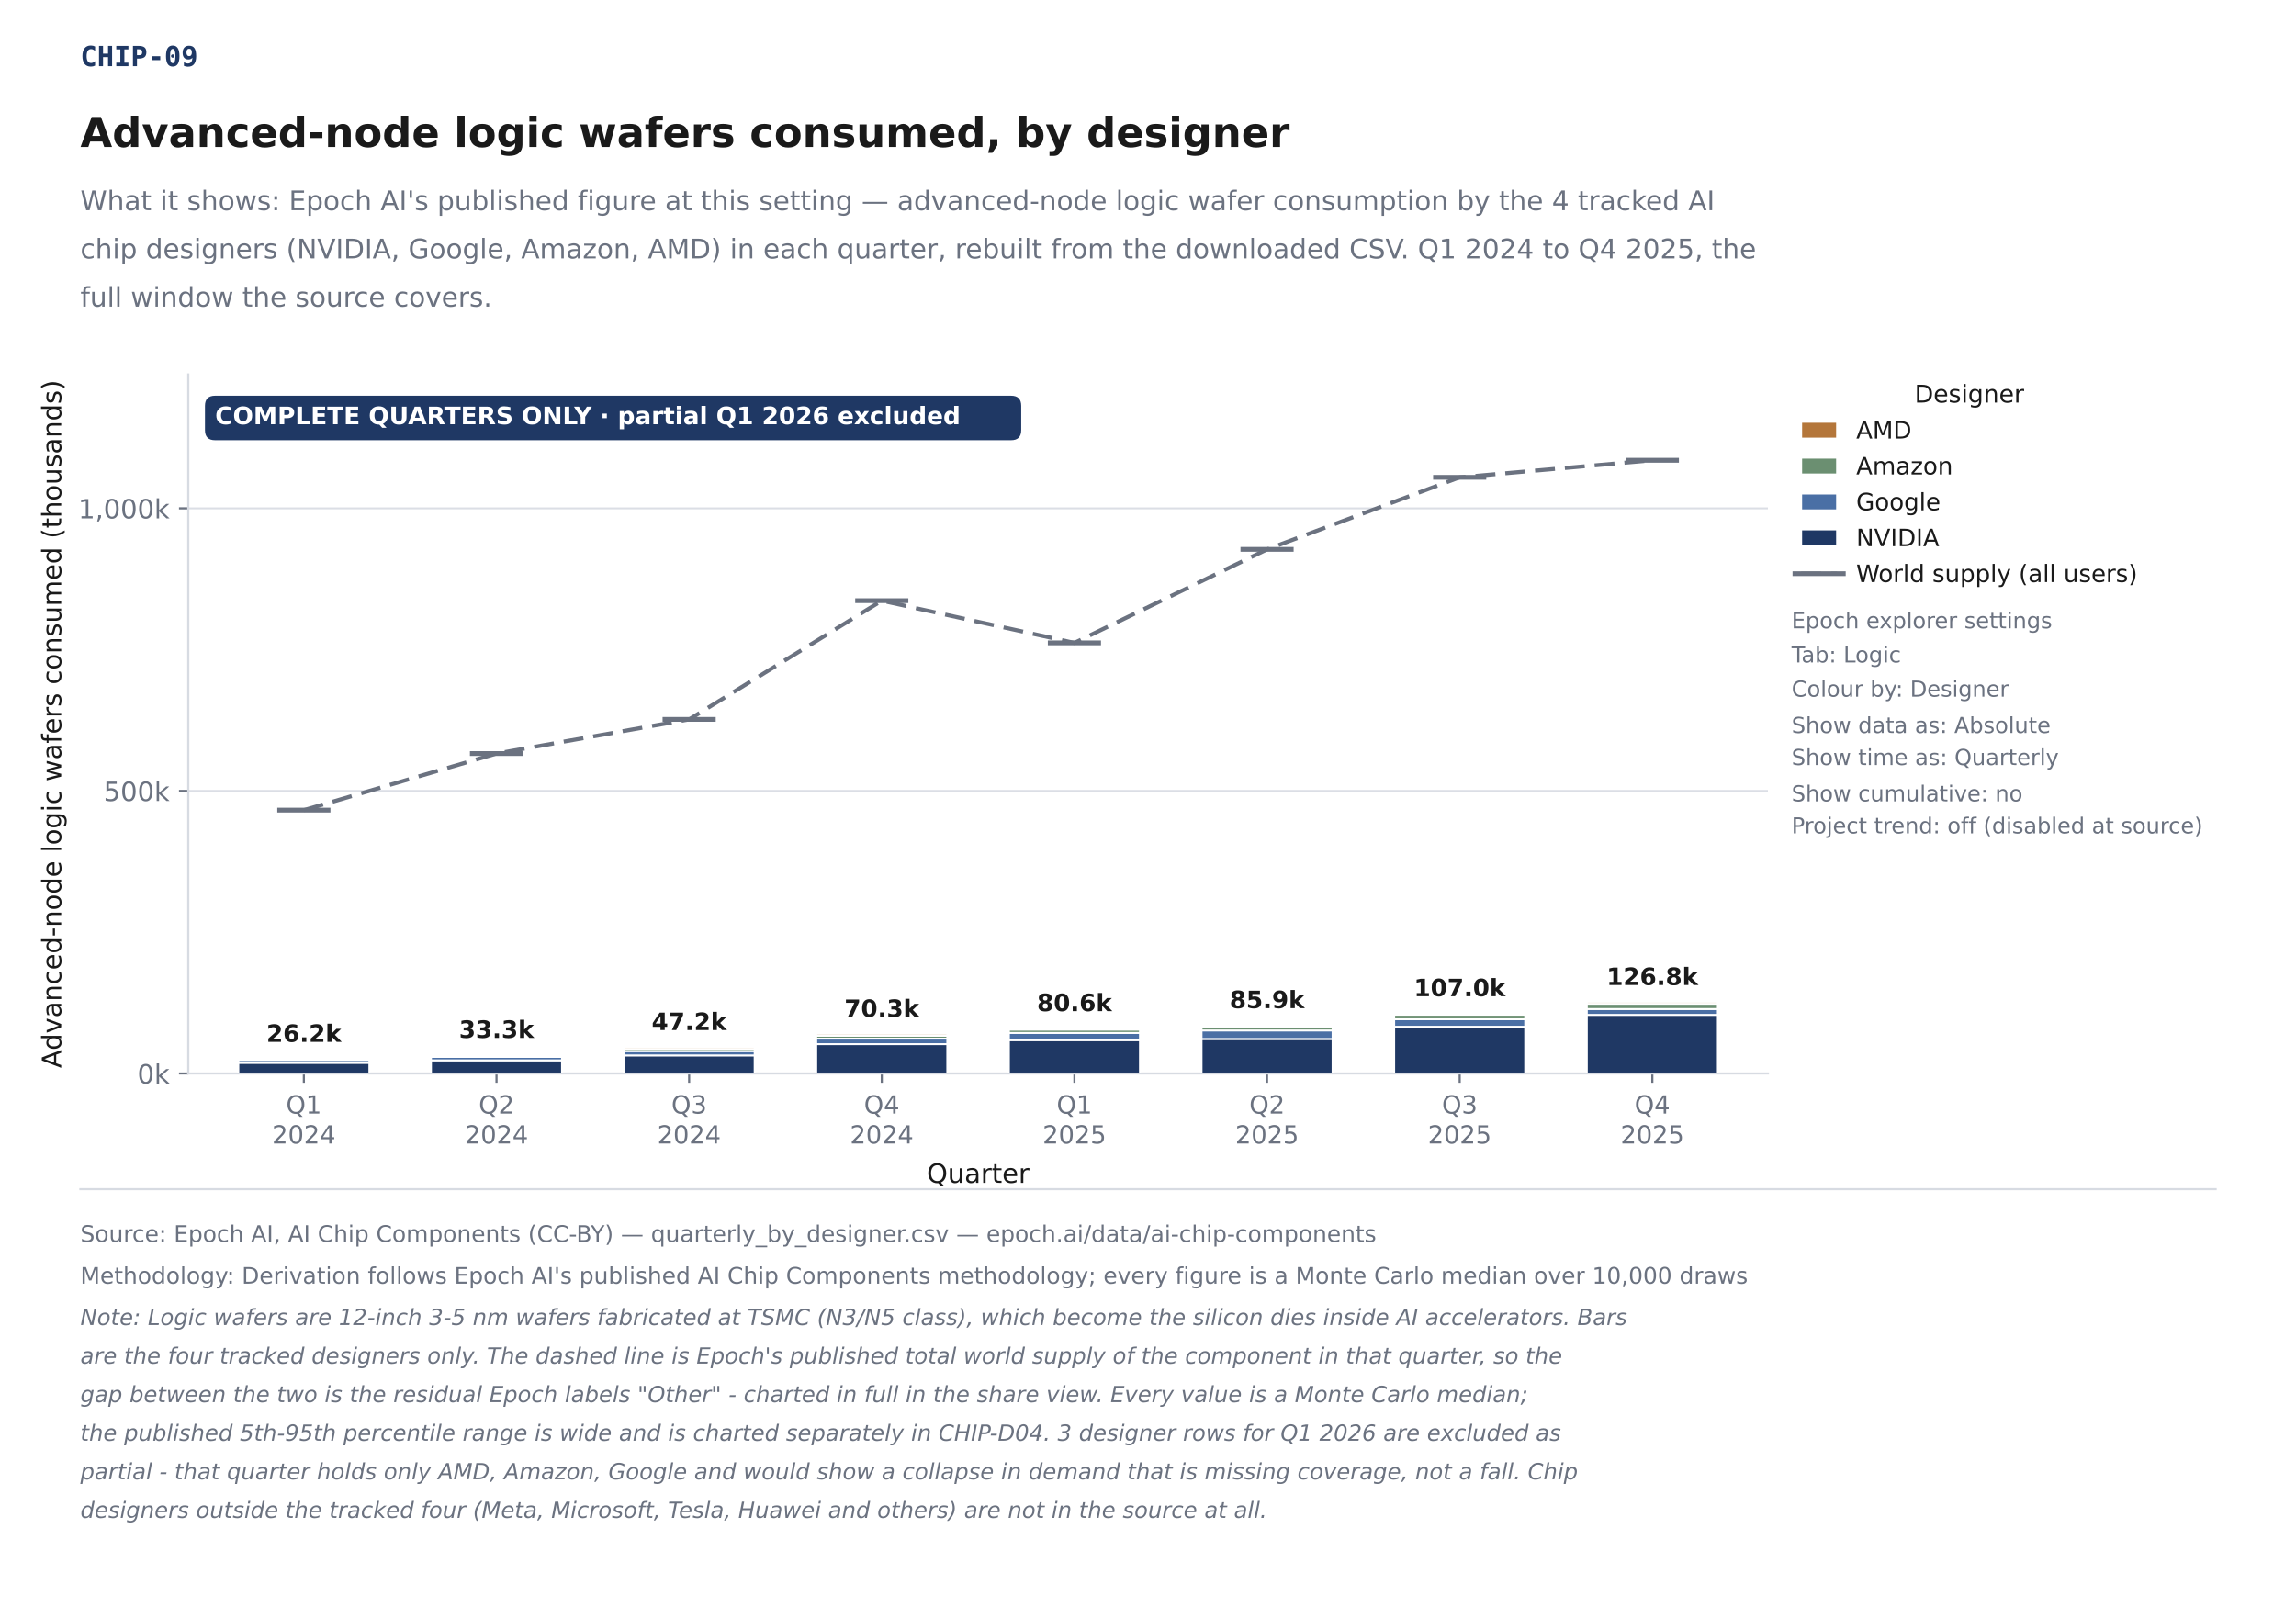
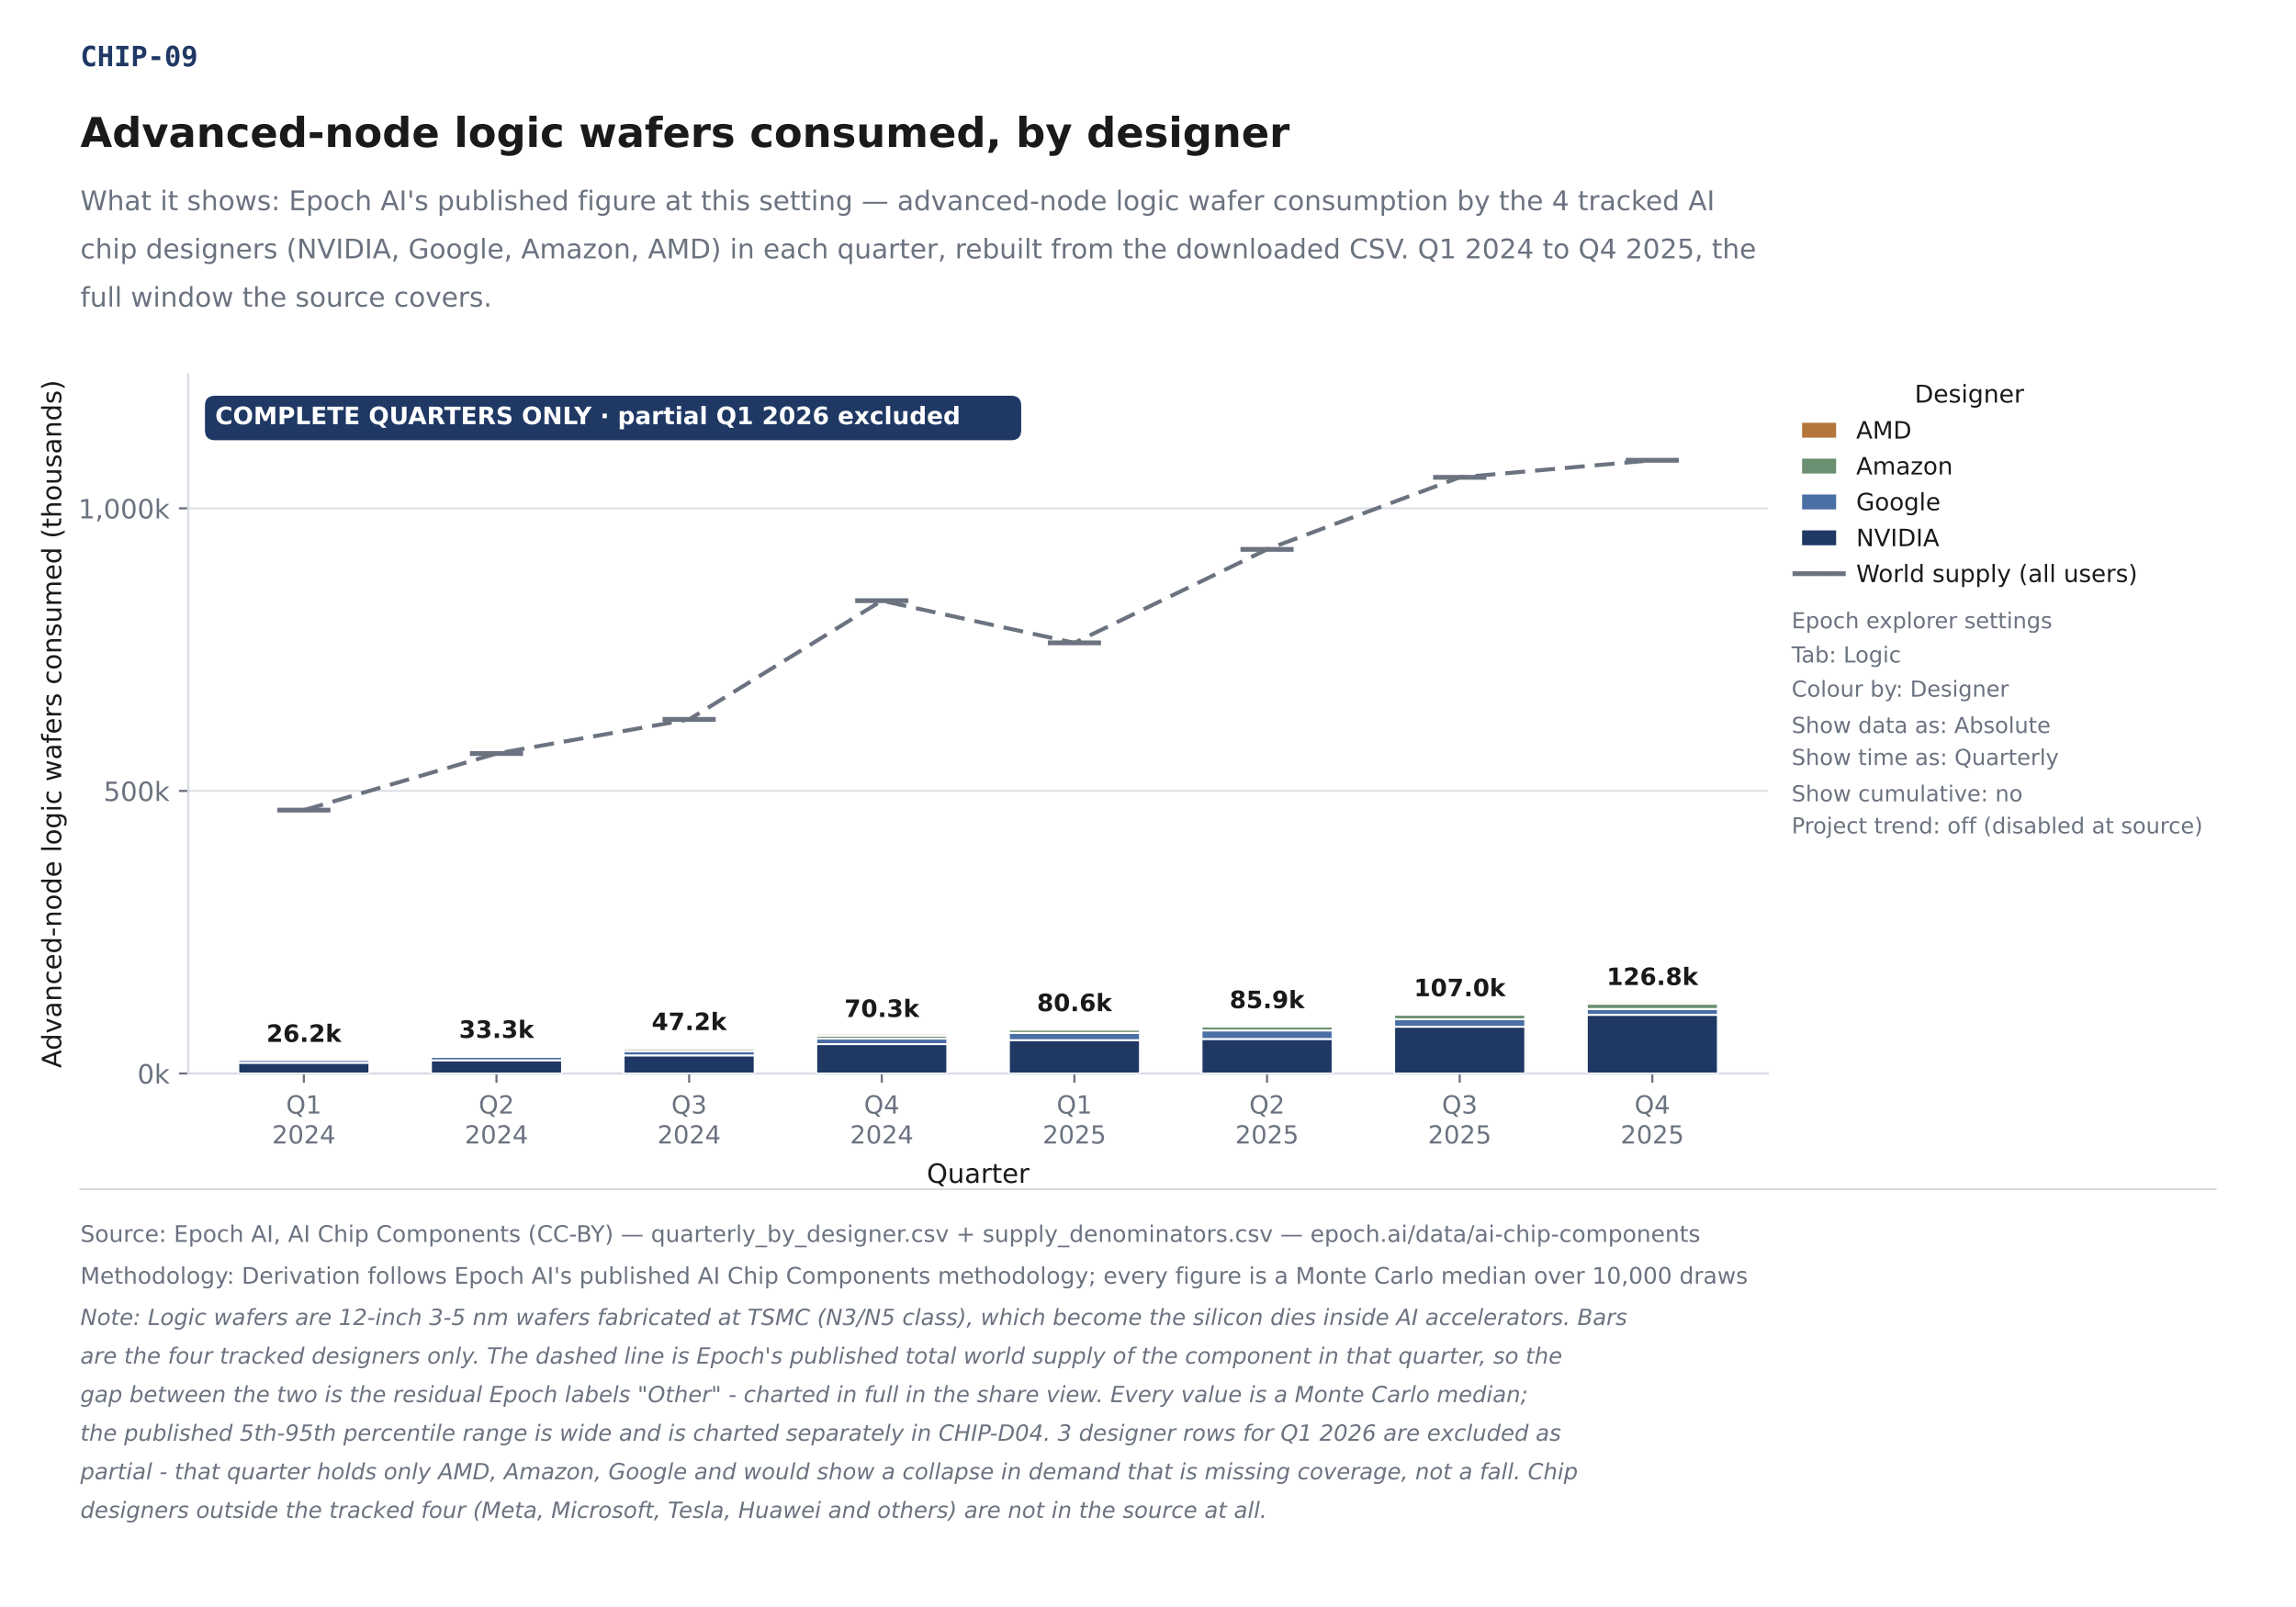
<svg xmlns="http://www.w3.org/2000/svg" xmlns:xlink="http://www.w3.org/1999/xlink" width="864pt" height="604.8pt" viewBox="0 0 864 604.8" version="1.1">
  <defs>
    <style type="text/css">*{stroke-linejoin: round; stroke-linecap: butt}</style>
  </defs>
  <g id="figure_1">
    <g id="patch_1">
      <path d="M 0 604.8  L 864 604.8  L 864 0  L 0 0  z " style="fill: #ffffff" />
    </g>
    <g id="axes_1">
      <g id="patch_2">
        <path d="M 70.848 404.006  L 665.28 404.006  L 665.28 140.918  L 70.848 140.918  z " style="fill: #ffffff" />
      </g>
      <g id="matplotlib.axis_1">
        <g id="xtick_1">
          <g id="line2d_1">
            <defs>
              <path id="ma3a00a99b0" d="M 0 0  L 0 3.5  " style="stroke: #6b7280; stroke-width: 0.8" />
            </defs>
            <g>
              <use xlink:href="#ma3a00a99b0" x="114.343" y="404.006" style="fill: #6b7280; stroke: #6b7280; stroke-width: 0.8" />
            </g>
          </g>
          <g id="text_1">
            <text style="font-size: 9.4px; font-family: 'DejaVu Sans', 'Arial', 'Helvetica', sans-serif; fill: #6b7280" transform="translate(107.6529 419.0891)">Q1</text>
            <text style="font-size: 9.4px; font-family: 'DejaVu Sans', 'Arial', 'Helvetica', sans-serif; fill: #6b7280" transform="translate(102.3815 430.371)">2024</text>
          </g>
        </g>
        <g id="xtick_2">
          <g id="line2d_2">
            <g>
              <use xlink:href="#ma3a00a99b0" x="186.835" y="404.006" style="fill: #6b7280; stroke: #6b7280; stroke-width: 0.8" />
            </g>
          </g>
          <g id="text_2">
            <text style="font-size: 9.4px; font-family: 'DejaVu Sans', 'Arial', 'Helvetica', sans-serif; fill: #6b7280" transform="translate(180.1446 419.0891)">Q2</text>
            <text style="font-size: 9.4px; font-family: 'DejaVu Sans', 'Arial', 'Helvetica', sans-serif; fill: #6b7280" transform="translate(174.8732 430.371)">2024</text>
          </g>
        </g>
        <g id="xtick_3">
          <g id="line2d_3">
            <g>
              <use xlink:href="#ma3a00a99b0" x="259.326" y="404.006" style="fill: #6b7280; stroke: #6b7280; stroke-width: 0.8" />
            </g>
          </g>
          <g id="text_3">
            <text style="font-size: 9.4px; font-family: 'DejaVu Sans', 'Arial', 'Helvetica', sans-serif; fill: #6b7280" transform="translate(252.6363 419.0891)">Q3</text>
            <text style="font-size: 9.4px; font-family: 'DejaVu Sans', 'Arial', 'Helvetica', sans-serif; fill: #6b7280" transform="translate(247.3649 430.371)">2024</text>
          </g>
        </g>
        <g id="xtick_4">
          <g id="line2d_4">
            <g>
              <use xlink:href="#ma3a00a99b0" x="331.818" y="404.006" style="fill: #6b7280; stroke: #6b7280; stroke-width: 0.8" />
            </g>
          </g>
          <g id="text_4">
            <text style="font-size: 9.4px; font-family: 'DejaVu Sans', 'Arial', 'Helvetica', sans-serif; fill: #6b7280" transform="translate(325.128 419.0891)">Q4</text>
            <text style="font-size: 9.4px; font-family: 'DejaVu Sans', 'Arial', 'Helvetica', sans-serif; fill: #6b7280" transform="translate(319.8566 430.371)">2024</text>
          </g>
        </g>
        <g id="xtick_5">
          <g id="line2d_5">
            <g>
              <use xlink:href="#ma3a00a99b0" x="404.31" y="404.006" style="fill: #6b7280; stroke: #6b7280; stroke-width: 0.8" />
            </g>
          </g>
          <g id="text_5">
            <text style="font-size: 9.4px; font-family: 'DejaVu Sans', 'Arial', 'Helvetica', sans-serif; fill: #6b7280" transform="translate(397.6197 419.0891)">Q1</text>
            <text style="font-size: 9.4px; font-family: 'DejaVu Sans', 'Arial', 'Helvetica', sans-serif; fill: #6b7280" transform="translate(392.3484 430.371)">2025</text>
          </g>
        </g>
        <g id="xtick_6">
          <g id="line2d_6">
            <g>
              <use xlink:href="#ma3a00a99b0" x="476.802" y="404.006" style="fill: #6b7280; stroke: #6b7280; stroke-width: 0.8" />
            </g>
          </g>
          <g id="text_6">
            <text style="font-size: 9.4px; font-family: 'DejaVu Sans', 'Arial', 'Helvetica', sans-serif; fill: #6b7280" transform="translate(470.1114 419.0891)">Q2</text>
            <text style="font-size: 9.4px; font-family: 'DejaVu Sans', 'Arial', 'Helvetica', sans-serif; fill: #6b7280" transform="translate(464.8401 430.371)">2025</text>
          </g>
        </g>
        <g id="xtick_7">
          <g id="line2d_7">
            <g>
              <use xlink:href="#ma3a00a99b0" x="549.293" y="404.006" style="fill: #6b7280; stroke: #6b7280; stroke-width: 0.8" />
            </g>
          </g>
          <g id="text_7">
            <text style="font-size: 9.4px; font-family: 'DejaVu Sans', 'Arial', 'Helvetica', sans-serif; fill: #6b7280" transform="translate(542.6031 419.0891)">Q3</text>
            <text style="font-size: 9.4px; font-family: 'DejaVu Sans', 'Arial', 'Helvetica', sans-serif; fill: #6b7280" transform="translate(537.3318 430.371)">2025</text>
          </g>
        </g>
        <g id="xtick_8">
          <g id="line2d_8">
            <g>
              <use xlink:href="#ma3a00a99b0" x="621.785" y="404.006" style="fill: #6b7280; stroke: #6b7280; stroke-width: 0.8" />
            </g>
          </g>
          <g id="text_8">
            <text style="font-size: 9.4px; font-family: 'DejaVu Sans', 'Arial', 'Helvetica', sans-serif; fill: #6b7280" transform="translate(615.0948 419.0891)">Q4</text>
            <text style="font-size: 9.4px; font-family: 'DejaVu Sans', 'Arial', 'Helvetica', sans-serif; fill: #6b7280" transform="translate(609.8235 430.371)">2025</text>
          </g>
        </g>
        <g id="text_9">
          <text style="font-size: 10px; font-family: 'DejaVu Sans', 'Arial', 'Helvetica', sans-serif; text-anchor: middle; fill: #1a1a1a" x="368.064" y="445.168" transform="rotate(-0 368.064 445.1677)">Quarter</text>
        </g>
      </g>
      <g id="matplotlib.axis_2">
        <g id="ytick_1">
          <g id="line2d_9">
            <path d="M 70.848 404.006  L 665.28 404.006  " clip-path="url(#pa4e27c42c3)" style="fill: none; stroke: #d7dbe2; stroke-opacity: 0.9; stroke-width: 0.7; stroke-linecap: square" />
          </g>
          <g id="line2d_10">
            <defs>
              <path id="mdfe75e7a28" d="M 0 0  L -3.5 0  " style="stroke: #6b7280; stroke-width: 0.8" />
            </defs>
            <g>
              <use xlink:href="#mdfe75e7a28" x="70.848" y="404.006" style="fill: #6b7280; stroke: #6b7280; stroke-width: 0.8" />
            </g>
          </g>
          <g id="text_10">
            <text style="font-size: 10px; font-family: 'DejaVu Sans', 'Arial', 'Helvetica', sans-serif; text-anchor: end; fill: #6b7280" x="63.848" y="407.806" transform="rotate(-0 63.848 407.8056)">0k</text>
          </g>
        </g>
        <g id="ytick_2">
          <g id="line2d_11">
            <path d="M 70.848 297.659  L 665.28 297.659  " clip-path="url(#pa4e27c42c3)" style="fill: none; stroke: #d7dbe2; stroke-opacity: 0.9; stroke-width: 0.7; stroke-linecap: square" />
          </g>
          <g id="line2d_12">
            <g>
              <use xlink:href="#mdfe75e7a28" x="70.848" y="297.659" style="fill: #6b7280; stroke: #6b7280; stroke-width: 0.8" />
            </g>
          </g>
          <g id="text_11">
            <text style="font-size: 10px; font-family: 'DejaVu Sans', 'Arial', 'Helvetica', sans-serif; text-anchor: end; fill: #6b7280" x="63.848" y="301.458" transform="rotate(-0 63.848 301.4582)">500k</text>
          </g>
        </g>
        <g id="ytick_3">
          <g id="line2d_13">
            <path d="M 70.848 191.312  L 665.28 191.312  " clip-path="url(#pa4e27c42c3)" style="fill: none; stroke: #d7dbe2; stroke-opacity: 0.9; stroke-width: 0.7; stroke-linecap: square" />
          </g>
          <g id="line2d_14">
            <g>
              <use xlink:href="#mdfe75e7a28" x="70.848" y="191.312" style="fill: #6b7280; stroke: #6b7280; stroke-width: 0.8" />
            </g>
          </g>
          <g id="text_12">
            <text style="font-size: 10px; font-family: 'DejaVu Sans', 'Arial', 'Helvetica', sans-serif; text-anchor: end; fill: #6b7280" x="63.848" y="195.111" transform="rotate(-0 63.848 195.1108)">1,000k</text>
          </g>
        </g>
        <g id="text_13">
          <text style="font-size: 10px; font-family: 'DejaVu Sans', 'Arial', 'Helvetica', sans-serif; text-anchor: middle; fill: #1a1a1a" x="23.027" y="272.462" transform="rotate(-90 23.02691 272.4624)">Advanced-node logic wafers consumed (thousands)</text>
        </g>
      </g>
      <g id="patch_3">
        <path d="M 70.848 404.006  L 70.848 140.918  " style="fill: none; stroke: #d7dbe2; stroke-width: 0.8; stroke-linejoin: miter; stroke-linecap: square" />
      </g>
      <g id="patch_4">
        <path d="M 70.848 404.006  L 665.28 404.006  " style="fill: none; stroke: #d7dbe2; stroke-width: 0.8; stroke-linejoin: miter; stroke-linecap: square" />
      </g>
      <g id="patch_5">
        <path d="M 89.696 404.006  L 138.99 404.006  L 138.99 399.985  L 89.696 399.985  z " clip-path="url(#pa4e27c42c3)" style="fill: #1f3864; stroke: #ffffff; stroke-width: 0.7; stroke-linejoin: miter" />
      </g>
      <g id="patch_6">
        <path d="M 162.188 404.006  L 211.482 404.006  L 211.482 399.05  L 162.188 399.05  z " clip-path="url(#pa4e27c42c3)" style="fill: #1f3864; stroke: #ffffff; stroke-width: 0.7; stroke-linejoin: miter" />
      </g>
      <g id="patch_7">
        <path d="M 234.679 404.006  L 283.974 404.006  L 283.974 397.199  L 234.679 397.199  z " clip-path="url(#pa4e27c42c3)" style="fill: #1f3864; stroke: #ffffff; stroke-width: 0.7; stroke-linejoin: miter" />
      </g>
      <g id="patch_8">
        <path d="M 307.171 404.006  L 356.465 404.006  L 356.465 392.965  L 307.171 392.965  z " clip-path="url(#pa4e27c42c3)" style="fill: #1f3864; stroke: #ffffff; stroke-width: 0.7; stroke-linejoin: miter" />
      </g>
      <g id="patch_9">
        <path d="M 379.663 404.006  L 428.957 404.006  L 428.957 391.459  L 379.663 391.459  z " clip-path="url(#pa4e27c42c3)" style="fill: #1f3864; stroke: #ffffff; stroke-width: 0.7; stroke-linejoin: miter" />
      </g>
      <g id="patch_10">
        <path d="M 452.154 404.006  L 501.449 404.006  L 501.449 391.013  L 452.154 391.013  z " clip-path="url(#pa4e27c42c3)" style="fill: #1f3864; stroke: #ffffff; stroke-width: 0.7; stroke-linejoin: miter" />
      </g>
      <g id="patch_11">
        <path d="M 524.646 404.006  L 573.94 404.006  L 573.94 386.416  L 524.646 386.416  z " clip-path="url(#pa4e27c42c3)" style="fill: #1f3864; stroke: #ffffff; stroke-width: 0.7; stroke-linejoin: miter" />
      </g>
      <g id="patch_12">
        <path d="M 597.138 404.006  L 646.432 404.006  L 646.432 381.94  L 597.138 381.94  z " clip-path="url(#pa4e27c42c3)" style="fill: #1f3864; stroke: #ffffff; stroke-width: 0.7; stroke-linejoin: miter" />
      </g>
      <g id="patch_13">
        <path d="M 89.696 399.985  L 138.99 399.985  L 138.99 398.897  L 89.696 398.897  z " clip-path="url(#pa4e27c42c3)" style="fill: #4a6fa5; stroke: #ffffff; stroke-width: 0.7; stroke-linejoin: miter" />
      </g>
      <g id="patch_14">
        <path d="M 162.188 399.05  L 211.482 399.05  L 211.482 397.762  L 162.188 397.762  z " clip-path="url(#pa4e27c42c3)" style="fill: #4a6fa5; stroke: #ffffff; stroke-width: 0.7; stroke-linejoin: miter" />
      </g>
      <g id="patch_15">
        <path d="M 234.679 397.199  L 283.974 397.199  L 283.974 395.575  L 234.679 395.575  z " clip-path="url(#pa4e27c42c3)" style="fill: #4a6fa5; stroke: #ffffff; stroke-width: 0.7; stroke-linejoin: miter" />
      </g>
      <g id="patch_16">
        <path d="M 307.171 392.965  L 356.465 392.965  L 356.465 390.88  L 307.171 390.88  z " clip-path="url(#pa4e27c42c3)" style="fill: #4a6fa5; stroke: #ffffff; stroke-width: 0.7; stroke-linejoin: miter" />
      </g>
      <g id="patch_17">
        <path d="M 379.663 391.459  L 428.957 391.459  L 428.957 388.75  L 379.663 388.75  z " clip-path="url(#pa4e27c42c3)" style="fill: #4a6fa5; stroke: #ffffff; stroke-width: 0.7; stroke-linejoin: miter" />
      </g>
      <g id="patch_18">
        <path d="M 452.154 391.013  L 501.449 391.013  L 501.449 387.813  L 452.154 387.813  z " clip-path="url(#pa4e27c42c3)" style="fill: #4a6fa5; stroke: #ffffff; stroke-width: 0.7; stroke-linejoin: miter" />
      </g>
      <g id="patch_19">
        <path d="M 524.646 386.416  L 573.94 386.416  L 573.94 383.602  L 524.646 383.602  z " clip-path="url(#pa4e27c42c3)" style="fill: #4a6fa5; stroke: #ffffff; stroke-width: 0.7; stroke-linejoin: miter" />
      </g>
      <g id="patch_20">
        <path d="M 597.138 381.94  L 646.432 381.94  L 646.432 379.741  L 597.138 379.741  z " clip-path="url(#pa4e27c42c3)" style="fill: #4a6fa5; stroke: #ffffff; stroke-width: 0.7; stroke-linejoin: miter" />
      </g>
      <g id="patch_21">
        <path d="M 89.696 398.897  L 138.99 398.897  L 138.99 398.748  L 89.696 398.748  z " clip-path="url(#pa4e27c42c3)" style="fill: #6b8f71; stroke: #ffffff; stroke-width: 0.7; stroke-linejoin: miter" />
      </g>
      <g id="patch_22">
        <path d="M 162.188 397.762  L 211.482 397.762  L 211.482 397.406  L 162.188 397.406  z " clip-path="url(#pa4e27c42c3)" style="fill: #6b8f71; stroke: #ffffff; stroke-width: 0.7; stroke-linejoin: miter" />
      </g>
      <g id="patch_23">
        <path d="M 234.679 395.575  L 283.974 395.575  L 283.974 394.706  L 234.679 394.706  z " clip-path="url(#pa4e27c42c3)" style="fill: #6b8f71; stroke: #ffffff; stroke-width: 0.7; stroke-linejoin: miter" />
      </g>
      <g id="patch_24">
        <path d="M 307.171 390.88  L 356.465 390.88  L 356.465 389.791  L 307.171 389.791  z " clip-path="url(#pa4e27c42c3)" style="fill: #6b8f71; stroke: #ffffff; stroke-width: 0.7; stroke-linejoin: miter" />
      </g>
      <g id="patch_25">
        <path d="M 379.663 388.75  L 428.957 388.75  L 428.957 387.49  L 379.663 387.49  z " clip-path="url(#pa4e27c42c3)" style="fill: #6b8f71; stroke: #ffffff; stroke-width: 0.7; stroke-linejoin: miter" />
      </g>
      <g id="patch_26">
        <path d="M 452.154 387.813  L 501.449 387.813  L 501.449 386.347  L 452.154 386.347  z " clip-path="url(#pa4e27c42c3)" style="fill: #6b8f71; stroke: #ffffff; stroke-width: 0.7; stroke-linejoin: miter" />
      </g>
      <g id="patch_27">
        <path d="M 524.646 383.602  L 573.94 383.602  L 573.94 381.902  L 524.646 381.902  z " clip-path="url(#pa4e27c42c3)" style="fill: #6b8f71; stroke: #ffffff; stroke-width: 0.7; stroke-linejoin: miter" />
      </g>
      <g id="patch_28">
        <path d="M 597.138 379.741  L 646.432 379.741  L 646.432 377.765  L 597.138 377.765  z " clip-path="url(#pa4e27c42c3)" style="fill: #6b8f71; stroke: #ffffff; stroke-width: 0.7; stroke-linejoin: miter" />
      </g>
      <g id="patch_29">
        <path d="M 89.696 398.748  L 138.99 398.748  L 138.99 398.435  L 89.696 398.435  z " clip-path="url(#pa4e27c42c3)" style="fill: #b4763a; stroke: #ffffff; stroke-width: 0.7; stroke-linejoin: miter" />
      </g>
      <g id="patch_30">
        <path d="M 162.188 397.406  L 211.482 397.406  L 211.482 396.924  L 162.188 396.924  z " clip-path="url(#pa4e27c42c3)" style="fill: #b4763a; stroke: #ffffff; stroke-width: 0.7; stroke-linejoin: miter" />
      </g>
      <g id="patch_31">
        <path d="M 234.679 394.706  L 283.974 394.706  L 283.974 393.977  L 234.679 393.977  z " clip-path="url(#pa4e27c42c3)" style="fill: #b4763a; stroke: #ffffff; stroke-width: 0.7; stroke-linejoin: miter" />
      </g>
      <g id="patch_32">
        <path d="M 307.171 389.791  L 356.465 389.791  L 356.465 389.05  L 307.171 389.05  z " clip-path="url(#pa4e27c42c3)" style="fill: #b4763a; stroke: #ffffff; stroke-width: 0.7; stroke-linejoin: miter" />
      </g>
      <g id="patch_33">
        <path d="M 379.663 387.49  L 428.957 387.49  L 428.957 386.864  L 379.663 386.864  z " clip-path="url(#pa4e27c42c3)" style="fill: #b4763a; stroke: #ffffff; stroke-width: 0.7; stroke-linejoin: miter" />
      </g>
      <g id="patch_34">
        <path d="M 452.154 386.347  L 501.449 386.347  L 501.449 385.733  L 452.154 385.733  z " clip-path="url(#pa4e27c42c3)" style="fill: #b4763a; stroke: #ffffff; stroke-width: 0.7; stroke-linejoin: miter" />
      </g>
      <g id="patch_35">
        <path d="M 524.646 381.902  L 573.94 381.902  L 573.94 381.246  L 524.646 381.246  z " clip-path="url(#pa4e27c42c3)" style="fill: #b4763a; stroke: #ffffff; stroke-width: 0.7; stroke-linejoin: miter" />
      </g>
      <g id="patch_36">
        <path d="M 597.138 377.765  L 646.432 377.765  L 646.432 377.031  L 597.138 377.031  z " clip-path="url(#pa4e27c42c3)" style="fill: #b4763a; stroke: #ffffff; stroke-width: 0.7; stroke-linejoin: miter" />
      </g>
      <g id="text_14">
        <text style="font-size: 8.3px; font-family: 'DejaVu Sans', 'Arial', 'Helvetica', sans-serif; fill: #6b7280" transform="translate(674.1965 236.4602)">Epoch explorer settings</text>
        <text style="font-size: 8.3px; font-family: 'DejaVu Sans', 'Arial', 'Helvetica', sans-serif; fill: #6b7280" transform="translate(674.1965 249.3252)">Tab:  Logic</text>
        <text style="font-size: 8.3px; font-family: 'DejaVu Sans', 'Arial', 'Helvetica', sans-serif; fill: #6b7280" transform="translate(674.1965 262.1902)">Colour by:  Designer</text>
        <text style="font-size: 8.3px; font-family: 'DejaVu Sans', 'Arial', 'Helvetica', sans-serif; fill: #6b7280" transform="translate(674.1965 275.8593)">Show data as:  Absolute</text>
        <text style="font-size: 8.3px; font-family: 'DejaVu Sans', 'Arial', 'Helvetica', sans-serif; fill: #6b7280" transform="translate(674.1965 287.9202)">Show time as:  Quarterly</text>
        <text style="font-size: 8.3px; font-family: 'DejaVu Sans', 'Arial', 'Helvetica', sans-serif; fill: #6b7280" transform="translate(674.1965 301.5893)">Show cumulative:  no</text>
        <text style="font-size: 8.3px; font-family: 'DejaVu Sans', 'Arial', 'Helvetica', sans-serif; fill: #6b7280" transform="translate(674.1965 313.6502)">Project trend:  off (disabled at source)</text>
      </g>
      <g id="line2d_15">
        <path d="M 114.343 304.896  L 186.835 283.604  L 259.326 270.75  L 331.818 226.072  L 404.31 241.953  L 476.802 206.759  L 549.293 179.642  L 621.785 173.227  " clip-path="url(#pa4e27c42c3)" style="fill: none; stroke-dasharray: 7.5,3.75; stroke-dashoffset: 0; stroke: #6b7280; stroke-width: 1.5" />
        <defs>
          <path id="m1fe90ea6e2" d="M 10 0  L -10 -0  " style="stroke: #6b7280; stroke-width: 1.8" />
        </defs>
        <g clip-path="url(#pa4e27c42c3)">
          <use xlink:href="#m1fe90ea6e2" x="114.343" y="304.896" style="fill: #6b7280; stroke: #6b7280; stroke-width: 1.8" />
          <use xlink:href="#m1fe90ea6e2" x="186.835" y="283.604" style="fill: #6b7280; stroke: #6b7280; stroke-width: 1.8" />
          <use xlink:href="#m1fe90ea6e2" x="259.326" y="270.75" style="fill: #6b7280; stroke: #6b7280; stroke-width: 1.8" />
          <use xlink:href="#m1fe90ea6e2" x="331.818" y="226.072" style="fill: #6b7280; stroke: #6b7280; stroke-width: 1.8" />
          <use xlink:href="#m1fe90ea6e2" x="404.31" y="241.953" style="fill: #6b7280; stroke: #6b7280; stroke-width: 1.8" />
          <use xlink:href="#m1fe90ea6e2" x="476.802" y="206.759" style="fill: #6b7280; stroke: #6b7280; stroke-width: 1.8" />
          <use xlink:href="#m1fe90ea6e2" x="549.293" y="179.642" style="fill: #6b7280; stroke: #6b7280; stroke-width: 1.8" />
          <use xlink:href="#m1fe90ea6e2" x="621.785" y="173.227" style="fill: #6b7280; stroke: #6b7280; stroke-width: 1.8" />
        </g>
      </g>
      <g id="legend_1">
        <g id="text_15">
          <text style="font-size: 9.2px; font-family: 'DejaVu Sans', 'Arial', 'Helvetica', sans-serif; text-anchor: start; fill: #1a1a1a" x="720.481" y="151.509" transform="rotate(-0 720.4811 151.509)">Designer</text>
        </g>
        <g id="patch_37">
          <path d="M 677.796 165.058  L 691.296 165.058  L 691.296 158.758  L 677.796 158.758  z " style="fill: #b4763a; stroke: #ffffff; stroke-width: 0.7; stroke-linejoin: miter" />
        </g>
        <g id="text_16">
          <text style="font-size: 9px; font-family: 'DejaVu Sans', 'Arial', 'Helvetica', sans-serif; text-anchor: start; fill: #1a1a1a" x="698.496" y="165.058" transform="rotate(-0 698.4965 165.0577)">AMD</text>
        </g>
        <g id="patch_38">
          <path d="M 677.796 178.558  L 691.296 178.558  L 691.296 172.258  L 677.796 172.258  z " style="fill: #6b8f71; stroke: #ffffff; stroke-width: 0.7; stroke-linejoin: miter" />
        </g>
        <g id="text_17">
          <text style="font-size: 9px; font-family: 'DejaVu Sans', 'Arial', 'Helvetica', sans-serif; text-anchor: start; fill: #1a1a1a" x="698.496" y="178.558" transform="rotate(-0 698.4965 178.5584)">Amazon</text>
        </g>
        <g id="patch_39">
          <path d="M 677.796 192.059  L 691.296 192.059  L 691.296 185.759  L 677.796 185.759  z " style="fill: #4a6fa5; stroke: #ffffff; stroke-width: 0.7; stroke-linejoin: miter" />
        </g>
        <g id="text_18">
          <text style="font-size: 9px; font-family: 'DejaVu Sans', 'Arial', 'Helvetica', sans-serif; text-anchor: start; fill: #1a1a1a" x="698.496" y="192.059" transform="rotate(-0 698.4965 192.0591)">Google</text>
        </g>
        <g id="patch_40">
          <path d="M 677.796 205.56  L 691.296 205.56  L 691.296 199.26  L 677.796 199.26  z " style="fill: #1f3864; stroke: #ffffff; stroke-width: 0.7; stroke-linejoin: miter" />
        </g>
        <g id="text_19">
          <text style="font-size: 9px; font-family: 'DejaVu Sans', 'Arial', 'Helvetica', sans-serif; text-anchor: start; fill: #1a1a1a" x="698.496" y="205.56" transform="rotate(-0 698.4965 205.5598)">NVIDIA</text>
        </g>
        <g id="line2d_16">
          <path d="M 677.796 215.911  L 684.546 215.911  L 691.296 215.911  " style="fill: none; stroke-dasharray: 7.5,3.75; stroke-dashoffset: 0; stroke: #6b7280; stroke-width: 1.5" />
          <g>
            <use xlink:href="#m1fe90ea6e2" x="684.546" y="215.911" style="fill: #6b7280; stroke: #6b7280; stroke-width: 1.8" />
          </g>
        </g>
        <g id="text_20">
          <text style="font-size: 9px; font-family: 'DejaVu Sans', 'Arial', 'Helvetica', sans-serif; text-anchor: start; fill: #1a1a1a" x="698.496" y="219.061" transform="rotate(-0 698.4965 219.0605)">World supply (all users)</text>
        </g>
      </g>
      <g id="text_21">
        <text style="font-weight: 700; font-size: 9px; font-family: 'DejaVu Sans', 'Arial', 'Helvetica', sans-serif; text-anchor: middle; fill: #1a1a1a" x="114.343" y="392.119" transform="rotate(-0 114.343 392.119)">26.2k</text>
      </g>
      <g id="text_22">
        <text style="font-weight: 700; font-size: 9px; font-family: 'DejaVu Sans', 'Arial', 'Helvetica', sans-serif; text-anchor: middle; fill: #1a1a1a" x="186.835" y="390.608" transform="rotate(-0 186.8347 390.6077)">33.3k</text>
      </g>
      <g id="text_23">
        <text style="font-weight: 700; font-size: 9px; font-family: 'DejaVu Sans', 'Arial', 'Helvetica', sans-serif; text-anchor: middle; fill: #1a1a1a" x="259.326" y="387.661" transform="rotate(-0 259.3264 387.661)">47.2k</text>
      </g>
      <g id="text_24">
        <text style="font-weight: 700; font-size: 9px; font-family: 'DejaVu Sans', 'Arial', 'Helvetica', sans-serif; text-anchor: middle; fill: #1a1a1a" x="331.818" y="382.734" transform="rotate(-0 331.8181 382.7343)">70.3k</text>
      </g>
      <g id="text_25">
        <text style="font-weight: 700; font-size: 9px; font-family: 'DejaVu Sans', 'Arial', 'Helvetica', sans-serif; text-anchor: middle; fill: #1a1a1a" x="404.31" y="380.548" transform="rotate(-0 404.3099 380.5475)">80.6k</text>
      </g>
      <g id="text_26">
        <text style="font-weight: 700; font-size: 9px; font-family: 'DejaVu Sans', 'Arial', 'Helvetica', sans-serif; text-anchor: middle; fill: #1a1a1a" x="476.802" y="379.417" transform="rotate(-0 476.8016 379.4171)">85.9k</text>
      </g>
      <g id="text_27">
        <text style="font-weight: 700; font-size: 9px; font-family: 'DejaVu Sans', 'Arial', 'Helvetica', sans-serif; text-anchor: middle; fill: #1a1a1a" x="549.293" y="374.93" transform="rotate(-0 549.2933 374.9297)">107.0k</text>
      </g>
      <g id="text_28">
        <text style="font-weight: 700; font-size: 9px; font-family: 'DejaVu Sans', 'Arial', 'Helvetica', sans-serif; text-anchor: middle; fill: #1a1a1a" x="621.785" y="370.715" transform="rotate(-0 621.785 370.7152)">126.8k</text>
      </g>
      <g id="text_29">
        <g id="patch_41">
          <path d="M 80.953 165.68  L 380.467 165.68  Q 384.289 165.68 384.289 161.858  L 384.289 152.757  Q 384.289 148.935 380.467 148.935  L 80.953 148.935  Q 77.131 148.935 77.131 152.757  L 77.131 161.858  Q 77.131 165.68 80.953 165.68  z " style="fill: #1f3864" />
        </g>
        <text style="font-weight: 700; font-size: 9.1px; font-family: 'DejaVu Sans', 'Arial', 'Helvetica', sans-serif; text-anchor: start; fill: #ffffff" x="80.953" y="159.672" transform="rotate(-0 80.95334 159.6719)">  COMPLETE QUARTERS ONLY  ·  partial Q1 2026 excluded  </text>
      </g>
    </g>
    <g id="line2d_17">
      <path d="M 30.24 447.552  L 833.76 447.552  " style="fill: none; stroke: #d7dbe2; stroke-width: 0.8; stroke-linecap: square" />
    </g>
    <g id="text_30">
      <text style="font-weight: 700; font-size: 10.5px; font-family: 'DejaVu Sans Mono', 'Bitstream Vera Sans Mono', 'Computer Modern Typewriter', 'Andale Mono', 'Nimbus Mono L', 'Courier New', 'Courier', 'Fixed', 'Terminal', monospace; text-anchor: start; fill: #1f3864" x="30.24" y="24.912" transform="rotate(-0 30.24 24.91194)">CHIP-09</text>
    </g>
    <g id="text_31">
      <text style="font-weight: 700; font-size: 15.5px; font-family: 'DejaVu Sans', 'Arial', 'Helvetica', sans-serif; text-anchor: start; fill: #1a1a1a" x="30.24" y="55.323" transform="rotate(-0 30.24 55.32318)">Advanced-node logic wafers consumed, by designer</text>
    </g>
    <g id="text_32">
      <text style="font-size: 10.2px; font-family: 'DejaVu Sans', 'Arial', 'Helvetica', sans-serif; text-anchor: start; fill: #6b7280" x="30.24" y="79.117" transform="rotate(-0 30.24 79.11681)">What it shows: Epoch AI's published figure at this setting — advanced-node logic wafer consumption by the 4 tracked AI</text>
    </g>
    <g id="text_33">
      <text style="font-size: 10.2px; font-family: 'DejaVu Sans', 'Arial', 'Helvetica', sans-serif; text-anchor: start; fill: #6b7280" x="30.24" y="97.261" transform="rotate(-0 30.24 97.26081)">chip designers (NVIDIA, Google, Amazon, AMD) in each quarter, rebuilt from the downloaded CSV. Q1 2024 to Q4 2025, the</text>
    </g>
    <g id="text_34">
      <text style="font-size: 10.2px; font-family: 'DejaVu Sans', 'Arial', 'Helvetica', sans-serif; text-anchor: start; fill: #6b7280" x="30.24" y="115.405" transform="rotate(-0 30.24 115.4048)">full window the source covers.</text>
    </g>
    <g id="text_35">
-       <text style="font-size: 8.6px; font-family: 'DejaVu Sans', 'Arial', 'Helvetica', sans-serif; text-anchor: start; fill: #6b7280" x="30.24" y="467.392" transform="rotate(-0 30.24 467.3923)">Source: Epoch AI, AI Chip Components (CC-BY) — quarterly_by_designer.csv — epoch.ai/data/ai-chip-components</text>
+       <text style="font-size: 8.6px; font-family: 'DejaVu Sans', 'Arial', 'Helvetica', sans-serif; text-anchor: start; fill: #6b7280" x="30.24" y="467.392" transform="rotate(-0 30.24 467.3923)">Source: Epoch AI, AI Chip Components (CC-BY) — quarterly_by_designer.csv + supply_denominators.csv — epoch.ai/data/ai-chip-components</text>
    </g>
    <g id="text_36">
      <text style="font-size: 8.6px; font-family: 'DejaVu Sans', 'Arial', 'Helvetica', sans-serif; text-anchor: start; fill: #6b7280" x="30.24" y="483.117" transform="rotate(-0 30.24 483.1171)">Methodology: Derivation follows Epoch AI's published AI Chip Components methodology; every figure is a Monte Carlo median over 10,000 draws</text>
    </g>
    <g id="text_37">
      <text style="font-style: italic; font-size: 8.4px; font-family: 'DejaVu Sans', 'Arial', 'Helvetica', sans-serif; text-anchor: start; fill: #6b7280" x="30.24" y="498.69" transform="rotate(-0 30.24 498.6899)">Note: Logic wafers are 12-inch 3-5 nm wafers fabricated at TSMC (N3/N5 class), which become the silicon dies inside AI accelerators. Bars</text>
    </g>
    <g id="text_38">
      <text style="font-style: italic; font-size: 8.4px; font-family: 'DejaVu Sans', 'Arial', 'Helvetica', sans-serif; text-anchor: start; fill: #6b7280" x="30.24" y="513.205" transform="rotate(-0 30.24 513.2051)">      are the four tracked designers only. The dashed line is Epoch's published total world supply of the component in that quarter, so the</text>
    </g>
    <g id="text_39">
      <text style="font-style: italic; font-size: 8.4px; font-family: 'DejaVu Sans', 'Arial', 'Helvetica', sans-serif; text-anchor: start; fill: #6b7280" x="30.24" y="527.72" transform="rotate(-0 30.24 527.7203)">      gap between the two is the residual Epoch labels "Other" - charted in full in the share view. Every value is a Monte Carlo median;</text>
    </g>
    <g id="text_40">
      <text style="font-style: italic; font-size: 8.4px; font-family: 'DejaVu Sans', 'Arial', 'Helvetica', sans-serif; text-anchor: start; fill: #6b7280" x="30.24" y="542.235" transform="rotate(-0 30.24 542.2355)">      the published 5th-95th percentile range is wide and is charted separately in CHIP-D04. 3 designer rows for Q1 2026 are excluded as</text>
    </g>
    <g id="text_41">
      <text style="font-style: italic; font-size: 8.4px; font-family: 'DejaVu Sans', 'Arial', 'Helvetica', sans-serif; text-anchor: start; fill: #6b7280" x="30.24" y="556.751" transform="rotate(-0 30.24 556.7507)">      partial - that quarter holds only AMD, Amazon, Google and would show a collapse in demand that is missing coverage, not a fall. Chip</text>
    </g>
    <g id="text_42">
      <text style="font-style: italic; font-size: 8.4px; font-family: 'DejaVu Sans', 'Arial', 'Helvetica', sans-serif; text-anchor: start; fill: #6b7280" x="30.24" y="571.266" transform="rotate(-0 30.24 571.2659)">      designers outside the tracked four (Meta, Microsoft, Tesla, Huawei and others) are not in the source at all.</text>
    </g>
  </g>
  <defs>
    <clipPath id="pa4e27c42c3">
      <rect x="70.848" y="140.918" width="594.432" height="263.088" />
    </clipPath>
  </defs>
</svg>
